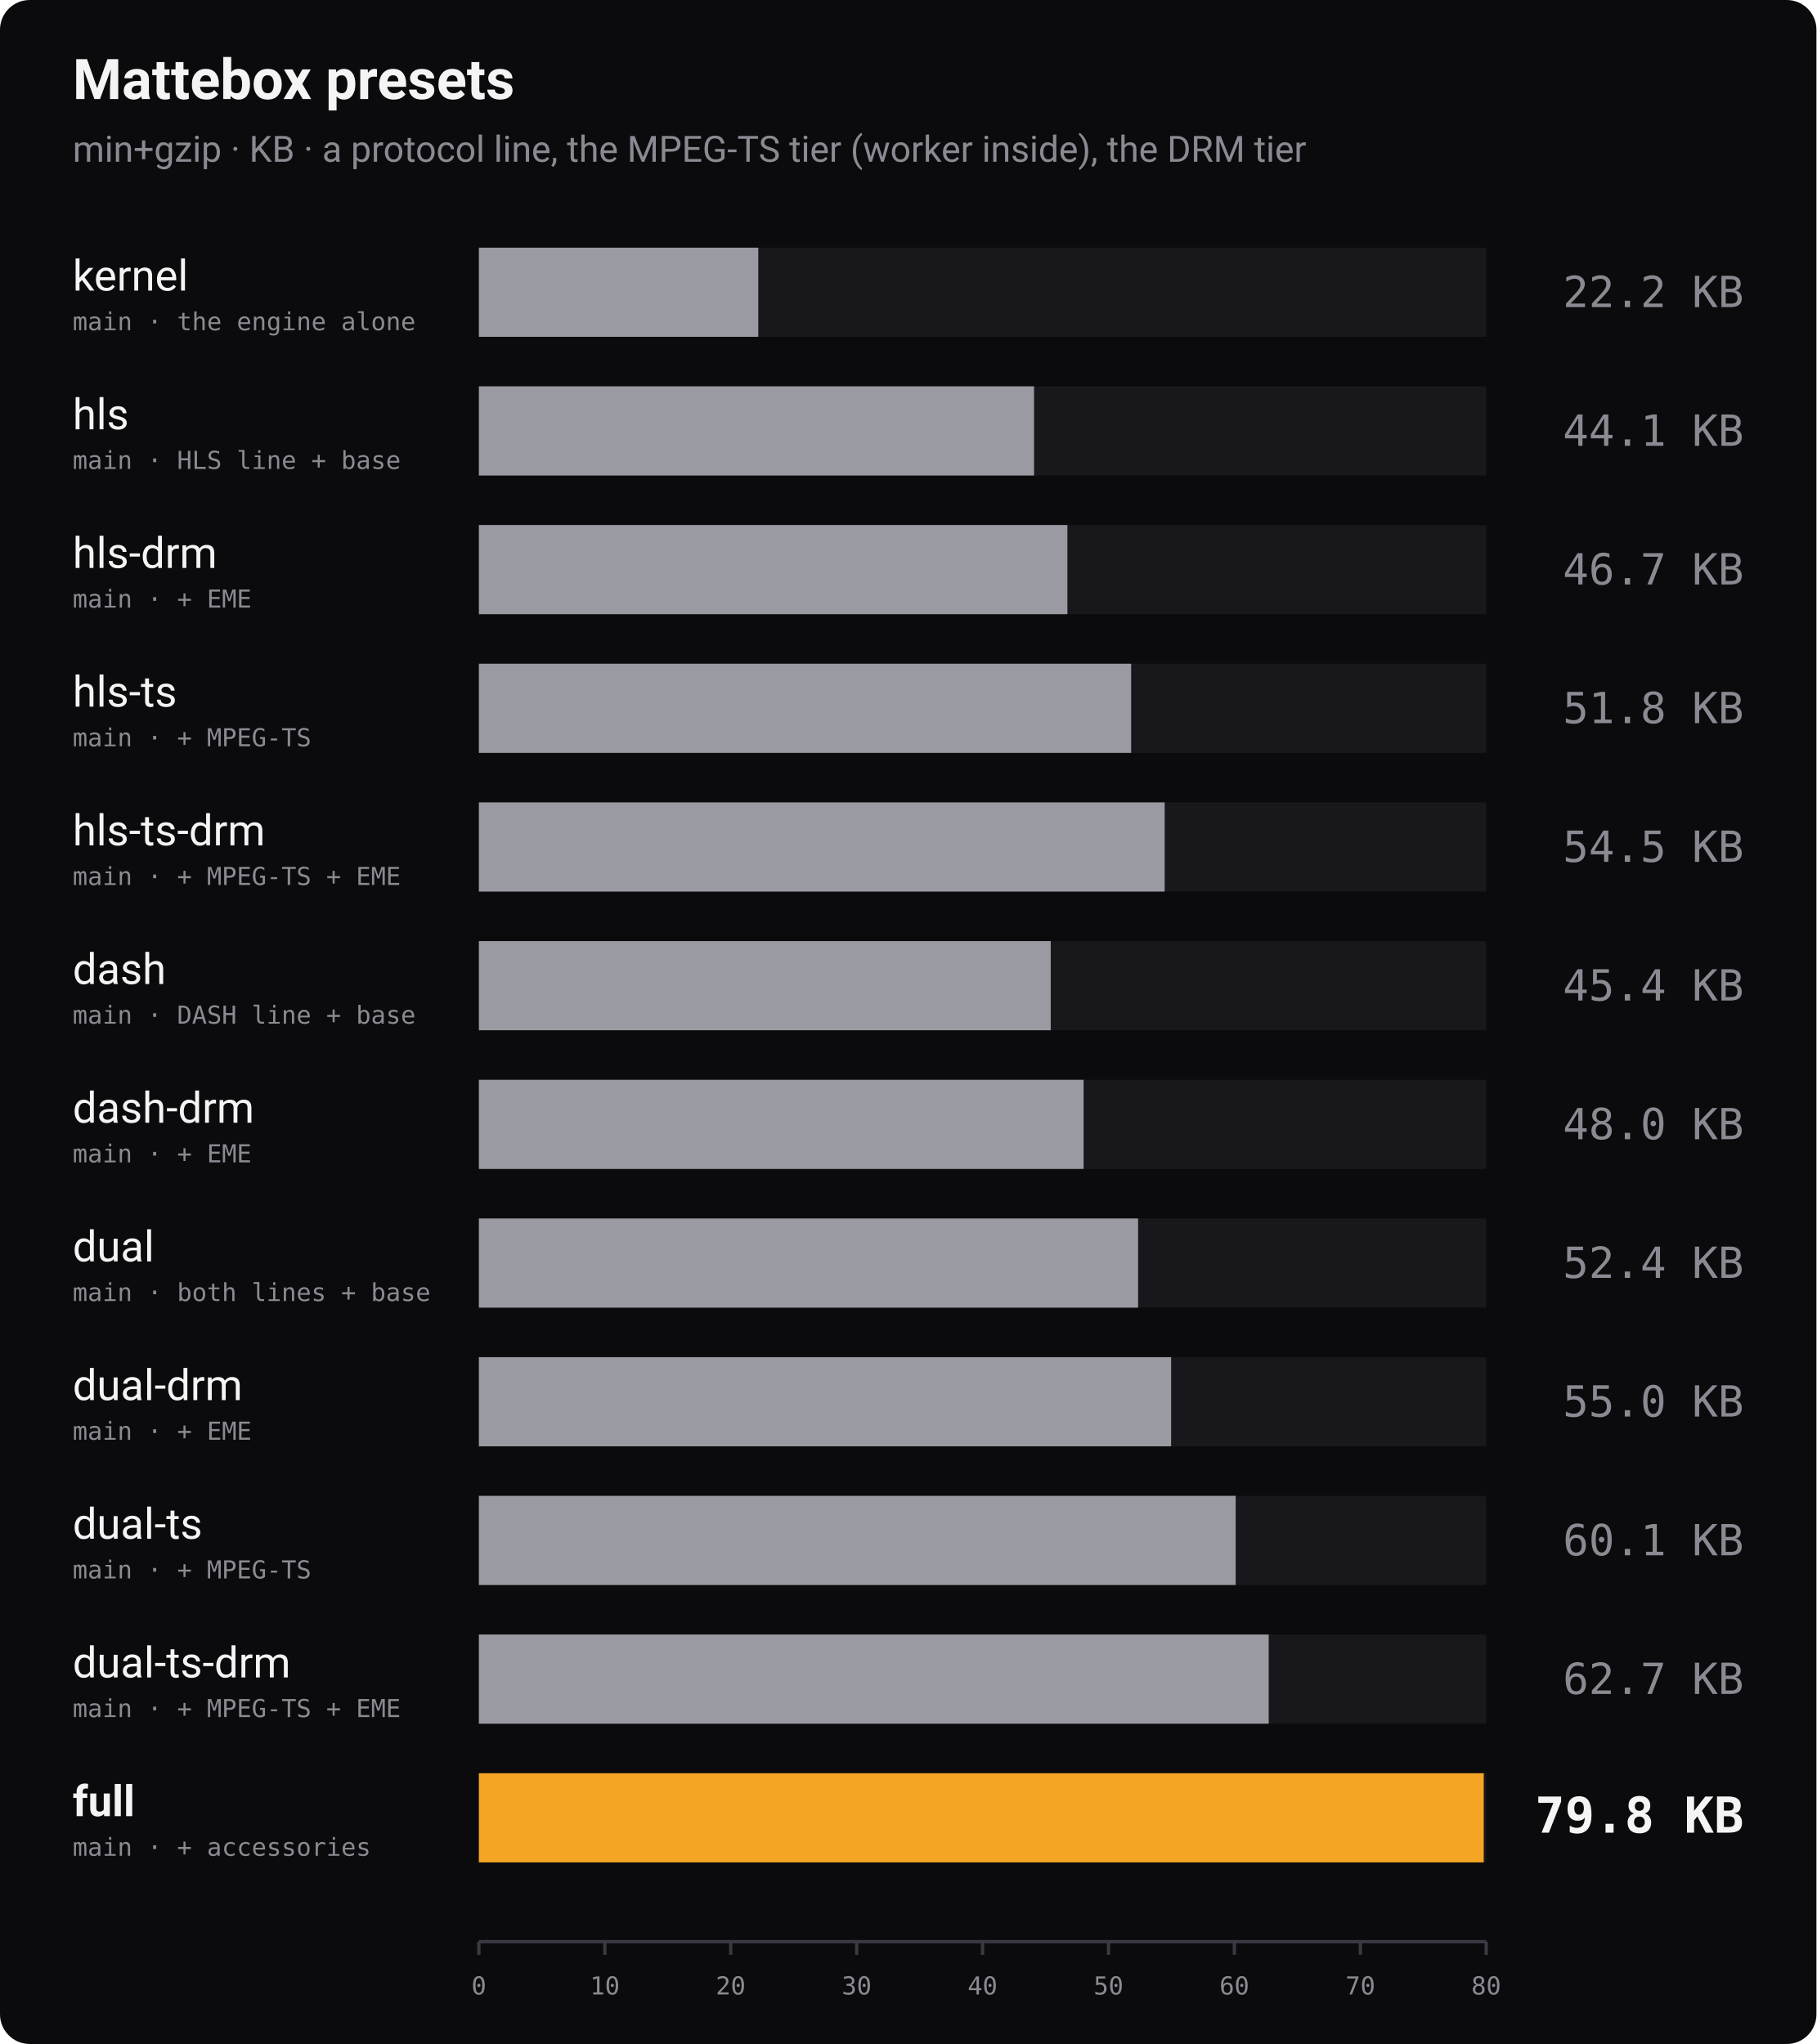
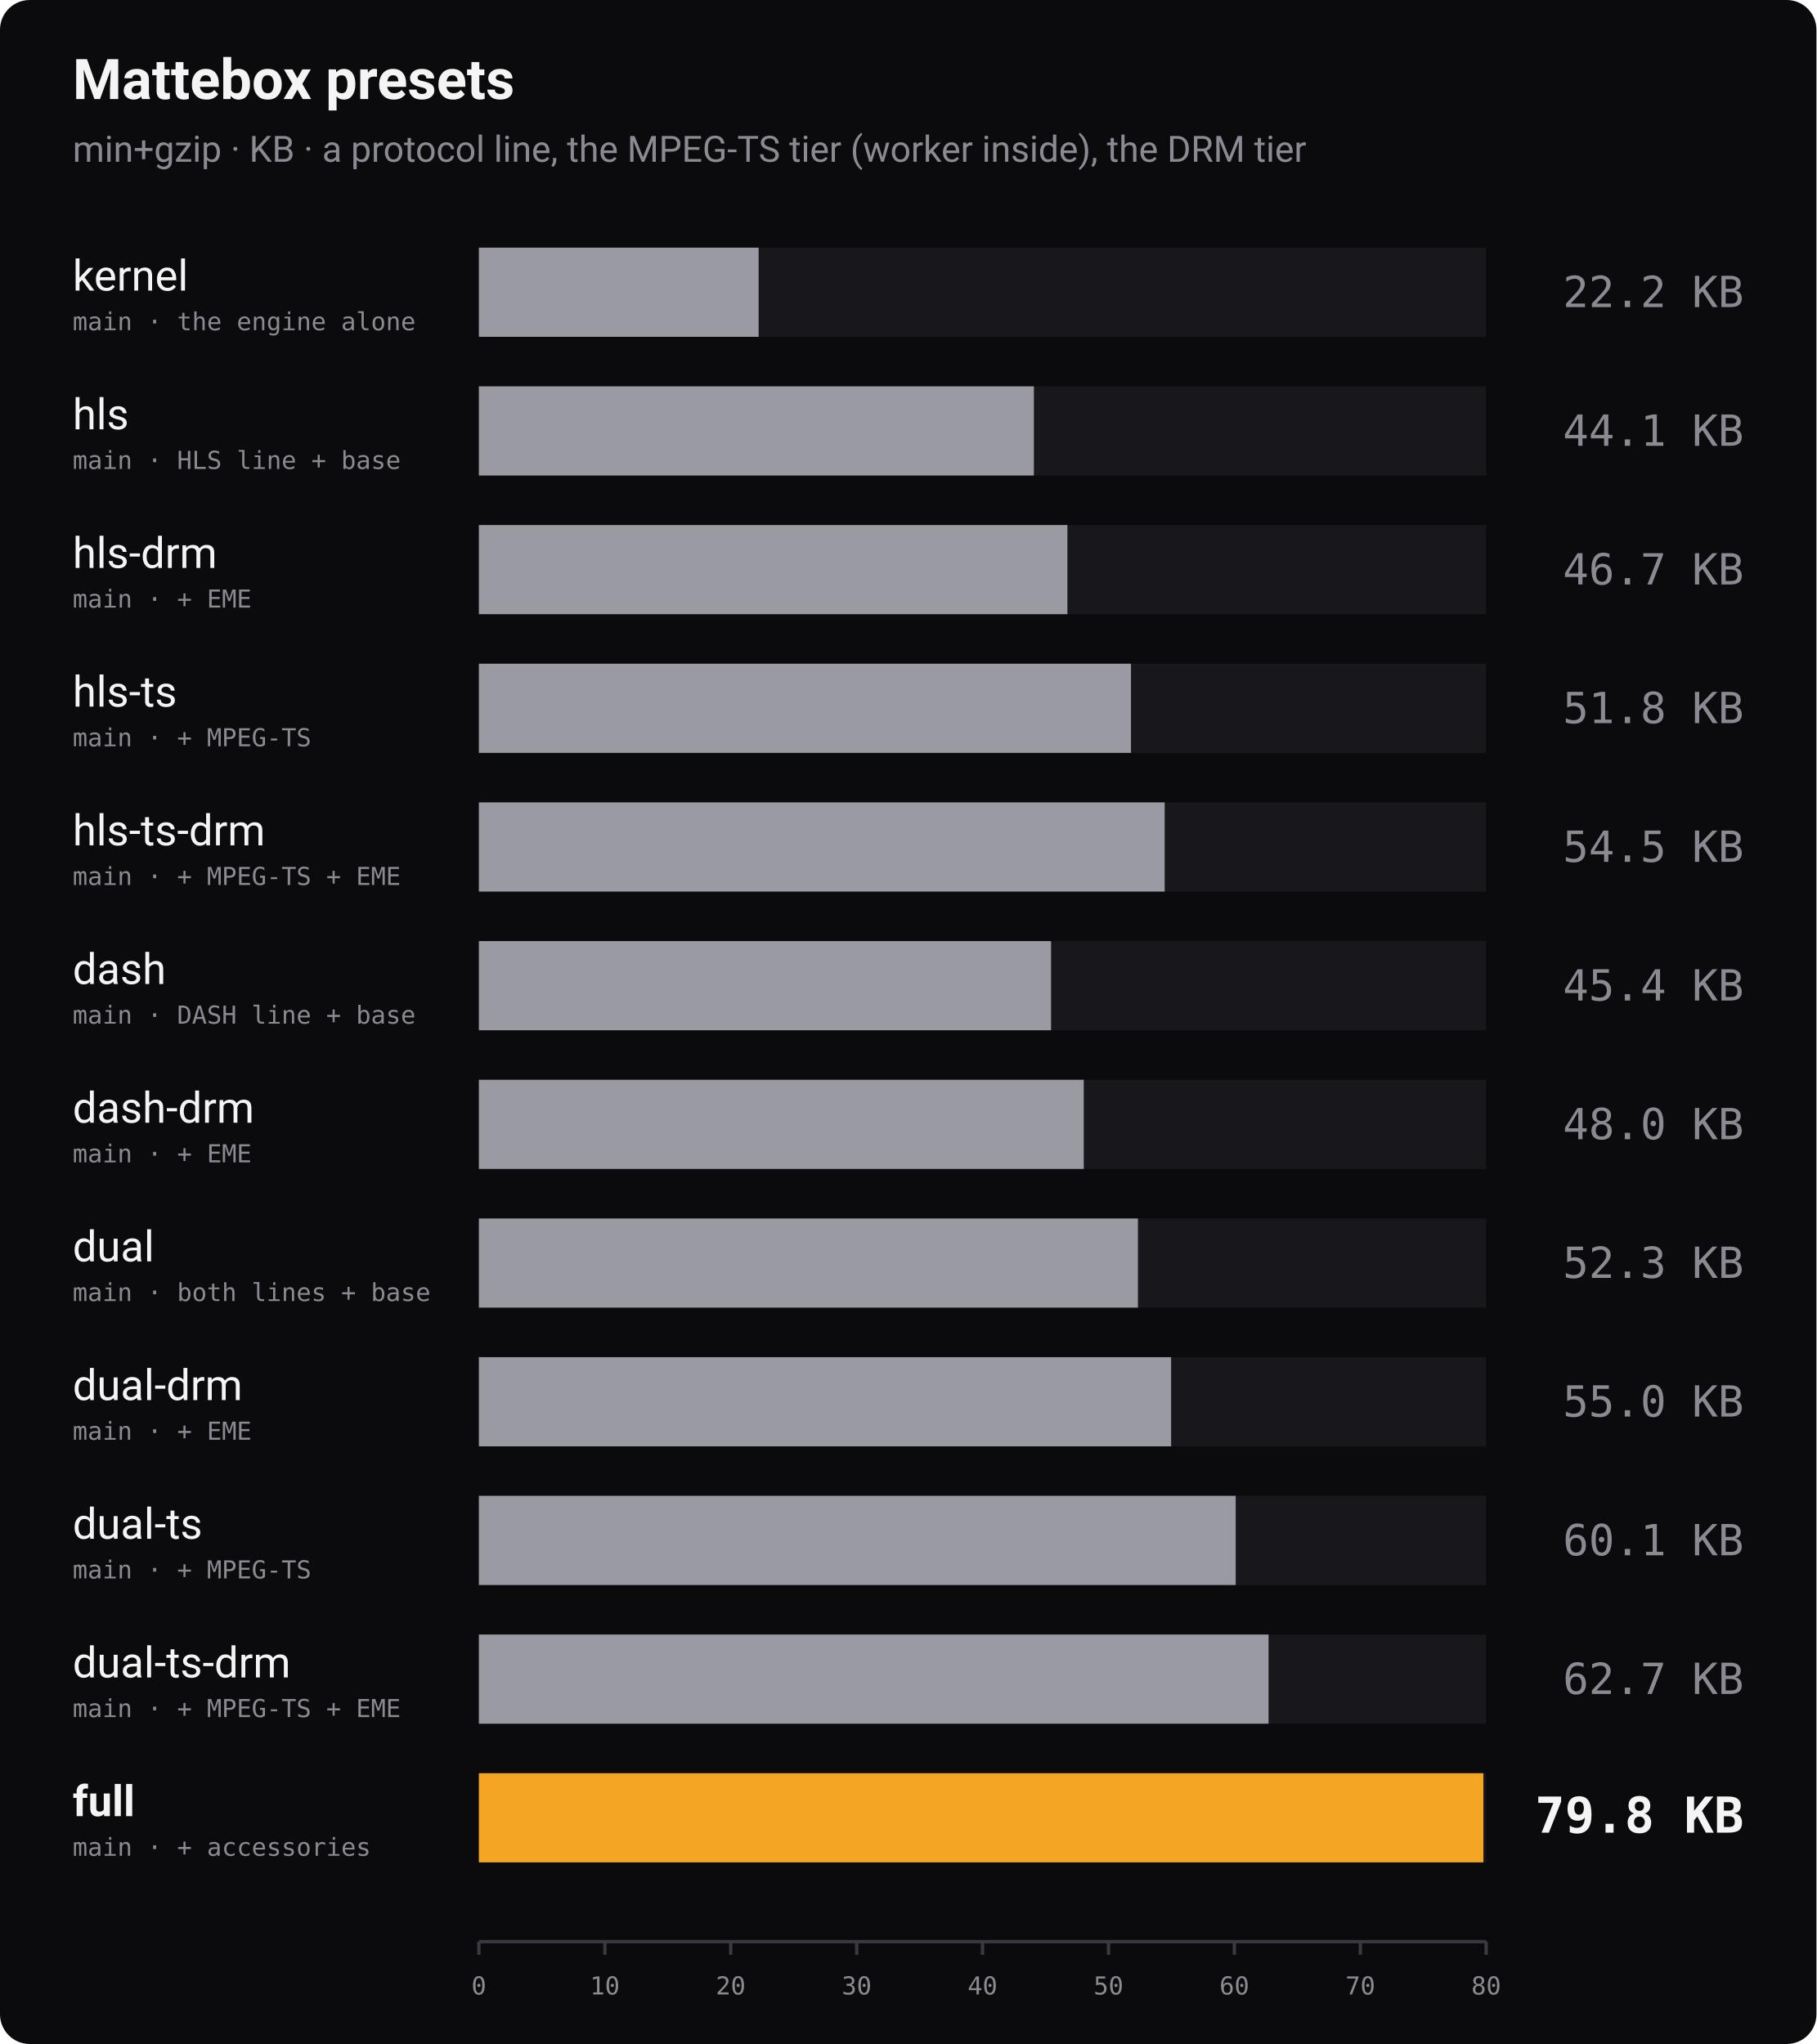
<svg xmlns="http://www.w3.org/2000/svg" width="1100" height="1238" viewBox="0 0 1100 1238" role="img" aria-label="Bundle size of every Mattebox preset, min+gzip">
  <rect width="1100" height="1238" rx="18" fill="#0b0b0d" />
  <text x="44" y="60" font-family="-apple-system, 'Segoe UI', Roboto, Helvetica, Arial, sans-serif" font-size="34" font-weight="700" fill="#f4f4f5">Mattebox presets</text>
  <text x="44" y="98" font-family="-apple-system, 'Segoe UI', Roboto, Helvetica, Arial, sans-serif" font-size="22" fill="#8a8a93">min+gzip · KB · a protocol line, the MPEG-TS tier (worker inside), the DRM tier</text>
  <text x="44" y="176" font-family="-apple-system, 'Segoe UI', Roboto, Helvetica, Arial, sans-serif" font-size="26" font-weight="400" fill="#f4f4f5">kernel</text>
  <text x="44" y="200" font-family="ui-monospace, 'SF Mono', Menlo, Consolas, monospace" font-size="15" fill="#8a8a93">main · the engine alone</text>
  <rect x="290" y="150" width="610" height="54" fill="#18181c" />
-   <rect x="290" y="150" width="169.2" height="54" fill="#9a9aa2" />
+   <rect x="290" y="150" width="169.4" height="54" fill="#9a9aa2" />
  <text x="1056" y="186" text-anchor="end" font-family="ui-monospace, 'SF Mono', Menlo, Consolas, monospace" font-size="26" font-weight="400" fill="#8a8a93">22.2 KB</text>
  <text x="44" y="260" font-family="-apple-system, 'Segoe UI', Roboto, Helvetica, Arial, sans-serif" font-size="26" font-weight="400" fill="#f4f4f5">hls</text>
  <text x="44" y="284" font-family="ui-monospace, 'SF Mono', Menlo, Consolas, monospace" font-size="15" fill="#8a8a93">main · HLS line + base</text>
  <rect x="290" y="234" width="610" height="54" fill="#18181c" />
-   <rect x="290" y="234" width="336.2" height="54" fill="#9a9aa2" />
+   <rect x="290" y="234" width="336.1" height="54" fill="#9a9aa2" />
  <text x="1056" y="270" text-anchor="end" font-family="ui-monospace, 'SF Mono', Menlo, Consolas, monospace" font-size="26" font-weight="400" fill="#8a8a93">44.1 KB</text>
  <text x="44" y="344" font-family="-apple-system, 'Segoe UI', Roboto, Helvetica, Arial, sans-serif" font-size="26" font-weight="400" fill="#f4f4f5">hls-drm</text>
  <text x="44" y="368" font-family="ui-monospace, 'SF Mono', Menlo, Consolas, monospace" font-size="15" fill="#8a8a93">main · + EME</text>
  <rect x="290" y="318" width="610" height="54" fill="#18181c" />
  <rect x="290" y="318" width="356.4" height="54" fill="#9a9aa2" />
  <text x="1056" y="354" text-anchor="end" font-family="ui-monospace, 'SF Mono', Menlo, Consolas, monospace" font-size="26" font-weight="400" fill="#8a8a93">46.7 KB</text>
  <text x="44" y="428" font-family="-apple-system, 'Segoe UI', Roboto, Helvetica, Arial, sans-serif" font-size="26" font-weight="400" fill="#f4f4f5">hls-ts</text>
  <text x="44" y="452" font-family="ui-monospace, 'SF Mono', Menlo, Consolas, monospace" font-size="15" fill="#8a8a93">main · + MPEG-TS</text>
  <rect x="290" y="402" width="610" height="54" fill="#18181c" />
-   <rect x="290" y="402" width="395.0" height="54" fill="#9a9aa2" />
+   <rect x="290" y="402" width="394.9" height="54" fill="#9a9aa2" />
  <text x="1056" y="438" text-anchor="end" font-family="ui-monospace, 'SF Mono', Menlo, Consolas, monospace" font-size="26" font-weight="400" fill="#8a8a93">51.8 KB</text>
  <text x="44" y="512" font-family="-apple-system, 'Segoe UI', Roboto, Helvetica, Arial, sans-serif" font-size="26" font-weight="400" fill="#f4f4f5">hls-ts-drm</text>
  <text x="44" y="536" font-family="ui-monospace, 'SF Mono', Menlo, Consolas, monospace" font-size="15" fill="#8a8a93">main · + MPEG-TS + EME</text>
  <rect x="290" y="486" width="610" height="54" fill="#18181c" />
  <rect x="290" y="486" width="415.3" height="54" fill="#9a9aa2" />
  <text x="1056" y="522" text-anchor="end" font-family="ui-monospace, 'SF Mono', Menlo, Consolas, monospace" font-size="26" font-weight="400" fill="#8a8a93">54.5 KB</text>
  <text x="44" y="596" font-family="-apple-system, 'Segoe UI', Roboto, Helvetica, Arial, sans-serif" font-size="26" font-weight="400" fill="#f4f4f5">dash</text>
  <text x="44" y="620" font-family="ui-monospace, 'SF Mono', Menlo, Consolas, monospace" font-size="15" fill="#8a8a93">main · DASH line + base</text>
  <rect x="290" y="570" width="610" height="54" fill="#18181c" />
-   <rect x="290" y="570" width="346.3" height="54" fill="#9a9aa2" />
+   <rect x="290" y="570" width="346.5" height="54" fill="#9a9aa2" />
  <text x="1056" y="606" text-anchor="end" font-family="ui-monospace, 'SF Mono', Menlo, Consolas, monospace" font-size="26" font-weight="400" fill="#8a8a93">45.4 KB</text>
  <text x="44" y="680" font-family="-apple-system, 'Segoe UI', Roboto, Helvetica, Arial, sans-serif" font-size="26" font-weight="400" fill="#f4f4f5">dash-drm</text>
  <text x="44" y="704" font-family="ui-monospace, 'SF Mono', Menlo, Consolas, monospace" font-size="15" fill="#8a8a93">main · + EME</text>
  <rect x="290" y="654" width="610" height="54" fill="#18181c" />
-   <rect x="290" y="654" width="366.2" height="54" fill="#9a9aa2" />
+   <rect x="290" y="654" width="366.3" height="54" fill="#9a9aa2" />
  <text x="1056" y="690" text-anchor="end" font-family="ui-monospace, 'SF Mono', Menlo, Consolas, monospace" font-size="26" font-weight="400" fill="#8a8a93">48.0 KB</text>
  <text x="44" y="764" font-family="-apple-system, 'Segoe UI', Roboto, Helvetica, Arial, sans-serif" font-size="26" font-weight="400" fill="#f4f4f5">dual</text>
  <text x="44" y="788" font-family="ui-monospace, 'SF Mono', Menlo, Consolas, monospace" font-size="15" fill="#8a8a93">main · both lines + base</text>
  <rect x="290" y="738" width="610" height="54" fill="#18181c" />
-   <rect x="290" y="738" width="399.2" height="54" fill="#9a9aa2" />
-   <text x="1056" y="774" text-anchor="end" font-family="ui-monospace, 'SF Mono', Menlo, Consolas, monospace" font-size="26" font-weight="400" fill="#8a8a93">52.4 KB</text>
+   <rect x="290" y="738" width="399.1" height="54" fill="#9a9aa2" />
+   <text x="1056" y="774" text-anchor="end" font-family="ui-monospace, 'SF Mono', Menlo, Consolas, monospace" font-size="26" font-weight="400" fill="#8a8a93">52.3 KB</text>
  <text x="44" y="848" font-family="-apple-system, 'Segoe UI', Roboto, Helvetica, Arial, sans-serif" font-size="26" font-weight="400" fill="#f4f4f5">dual-drm</text>
  <text x="44" y="872" font-family="ui-monospace, 'SF Mono', Menlo, Consolas, monospace" font-size="15" fill="#8a8a93">main · + EME</text>
  <rect x="290" y="822" width="610" height="54" fill="#18181c" />
  <rect x="290" y="822" width="419.2" height="54" fill="#9a9aa2" />
  <text x="1056" y="858" text-anchor="end" font-family="ui-monospace, 'SF Mono', Menlo, Consolas, monospace" font-size="26" font-weight="400" fill="#8a8a93">55.0 KB</text>
  <text x="44" y="932" font-family="-apple-system, 'Segoe UI', Roboto, Helvetica, Arial, sans-serif" font-size="26" font-weight="400" fill="#f4f4f5">dual-ts</text>
  <text x="44" y="956" font-family="ui-monospace, 'SF Mono', Menlo, Consolas, monospace" font-size="15" fill="#8a8a93">main · + MPEG-TS</text>
  <rect x="290" y="906" width="610" height="54" fill="#18181c" />
  <rect x="290" y="906" width="458.3" height="54" fill="#9a9aa2" />
  <text x="1056" y="942" text-anchor="end" font-family="ui-monospace, 'SF Mono', Menlo, Consolas, monospace" font-size="26" font-weight="400" fill="#8a8a93">60.1 KB</text>
  <text x="44" y="1016" font-family="-apple-system, 'Segoe UI', Roboto, Helvetica, Arial, sans-serif" font-size="26" font-weight="400" fill="#f4f4f5">dual-ts-drm</text>
  <text x="44" y="1040" font-family="ui-monospace, 'SF Mono', Menlo, Consolas, monospace" font-size="15" fill="#8a8a93">main · + MPEG-TS + EME</text>
  <rect x="290" y="990" width="610" height="54" fill="#18181c" />
-   <rect x="290" y="990" width="478.3" height="54" fill="#9a9aa2" />
+   <rect x="290" y="990" width="478.2" height="54" fill="#9a9aa2" />
  <text x="1056" y="1026" text-anchor="end" font-family="ui-monospace, 'SF Mono', Menlo, Consolas, monospace" font-size="26" font-weight="400" fill="#8a8a93">62.7 KB</text>
  <text x="44" y="1100" font-family="-apple-system, 'Segoe UI', Roboto, Helvetica, Arial, sans-serif" font-size="26" font-weight="700" fill="#f4f4f5">full</text>
  <text x="44" y="1124" font-family="ui-monospace, 'SF Mono', Menlo, Consolas, monospace" font-size="15" fill="#8a8a93">main · + accessories</text>
  <rect x="290" y="1074" width="610" height="54" fill="#18181c" />
-   <rect x="290" y="1074" width="608.5" height="54" fill="#f5a524" />
+   <rect x="290" y="1074" width="608.3" height="54" fill="#f5a524" />
  <text x="1056" y="1110" text-anchor="end" font-family="ui-monospace, 'SF Mono', Menlo, Consolas, monospace" font-size="30" font-weight="700" fill="#f4f4f5">79.8 KB</text>
  <line x1="290" y1="1176" x2="900" y2="1176" stroke="#3a3a42" stroke-width="2" />
  <line x1="290.0" y1="1176" x2="290.0" y2="1184" stroke="#3a3a42" stroke-width="2" />
  <text x="290.0" y="1208" text-anchor="middle" font-family="ui-monospace, 'SF Mono', Menlo, Consolas, monospace" font-size="15" fill="#8a8a93">0</text>
  <line x1="366.3" y1="1176" x2="366.3" y2="1184" stroke="#3a3a42" stroke-width="2" />
  <text x="366.3" y="1208" text-anchor="middle" font-family="ui-monospace, 'SF Mono', Menlo, Consolas, monospace" font-size="15" fill="#8a8a93">10</text>
  <line x1="442.5" y1="1176" x2="442.5" y2="1184" stroke="#3a3a42" stroke-width="2" />
  <text x="442.5" y="1208" text-anchor="middle" font-family="ui-monospace, 'SF Mono', Menlo, Consolas, monospace" font-size="15" fill="#8a8a93">20</text>
  <line x1="518.8" y1="1176" x2="518.8" y2="1184" stroke="#3a3a42" stroke-width="2" />
  <text x="518.8" y="1208" text-anchor="middle" font-family="ui-monospace, 'SF Mono', Menlo, Consolas, monospace" font-size="15" fill="#8a8a93">30</text>
  <line x1="595.0" y1="1176" x2="595.0" y2="1184" stroke="#3a3a42" stroke-width="2" />
  <text x="595.0" y="1208" text-anchor="middle" font-family="ui-monospace, 'SF Mono', Menlo, Consolas, monospace" font-size="15" fill="#8a8a93">40</text>
  <line x1="671.3" y1="1176" x2="671.3" y2="1184" stroke="#3a3a42" stroke-width="2" />
  <text x="671.3" y="1208" text-anchor="middle" font-family="ui-monospace, 'SF Mono', Menlo, Consolas, monospace" font-size="15" fill="#8a8a93">50</text>
  <line x1="747.5" y1="1176" x2="747.5" y2="1184" stroke="#3a3a42" stroke-width="2" />
  <text x="747.5" y="1208" text-anchor="middle" font-family="ui-monospace, 'SF Mono', Menlo, Consolas, monospace" font-size="15" fill="#8a8a93">60</text>
  <line x1="823.8" y1="1176" x2="823.8" y2="1184" stroke="#3a3a42" stroke-width="2" />
  <text x="823.8" y="1208" text-anchor="middle" font-family="ui-monospace, 'SF Mono', Menlo, Consolas, monospace" font-size="15" fill="#8a8a93">70</text>
  <line x1="900.0" y1="1176" x2="900.0" y2="1184" stroke="#3a3a42" stroke-width="2" />
  <text x="900.0" y="1208" text-anchor="middle" font-family="ui-monospace, 'SF Mono', Menlo, Consolas, monospace" font-size="15" fill="#8a8a93">80</text>
</svg>
